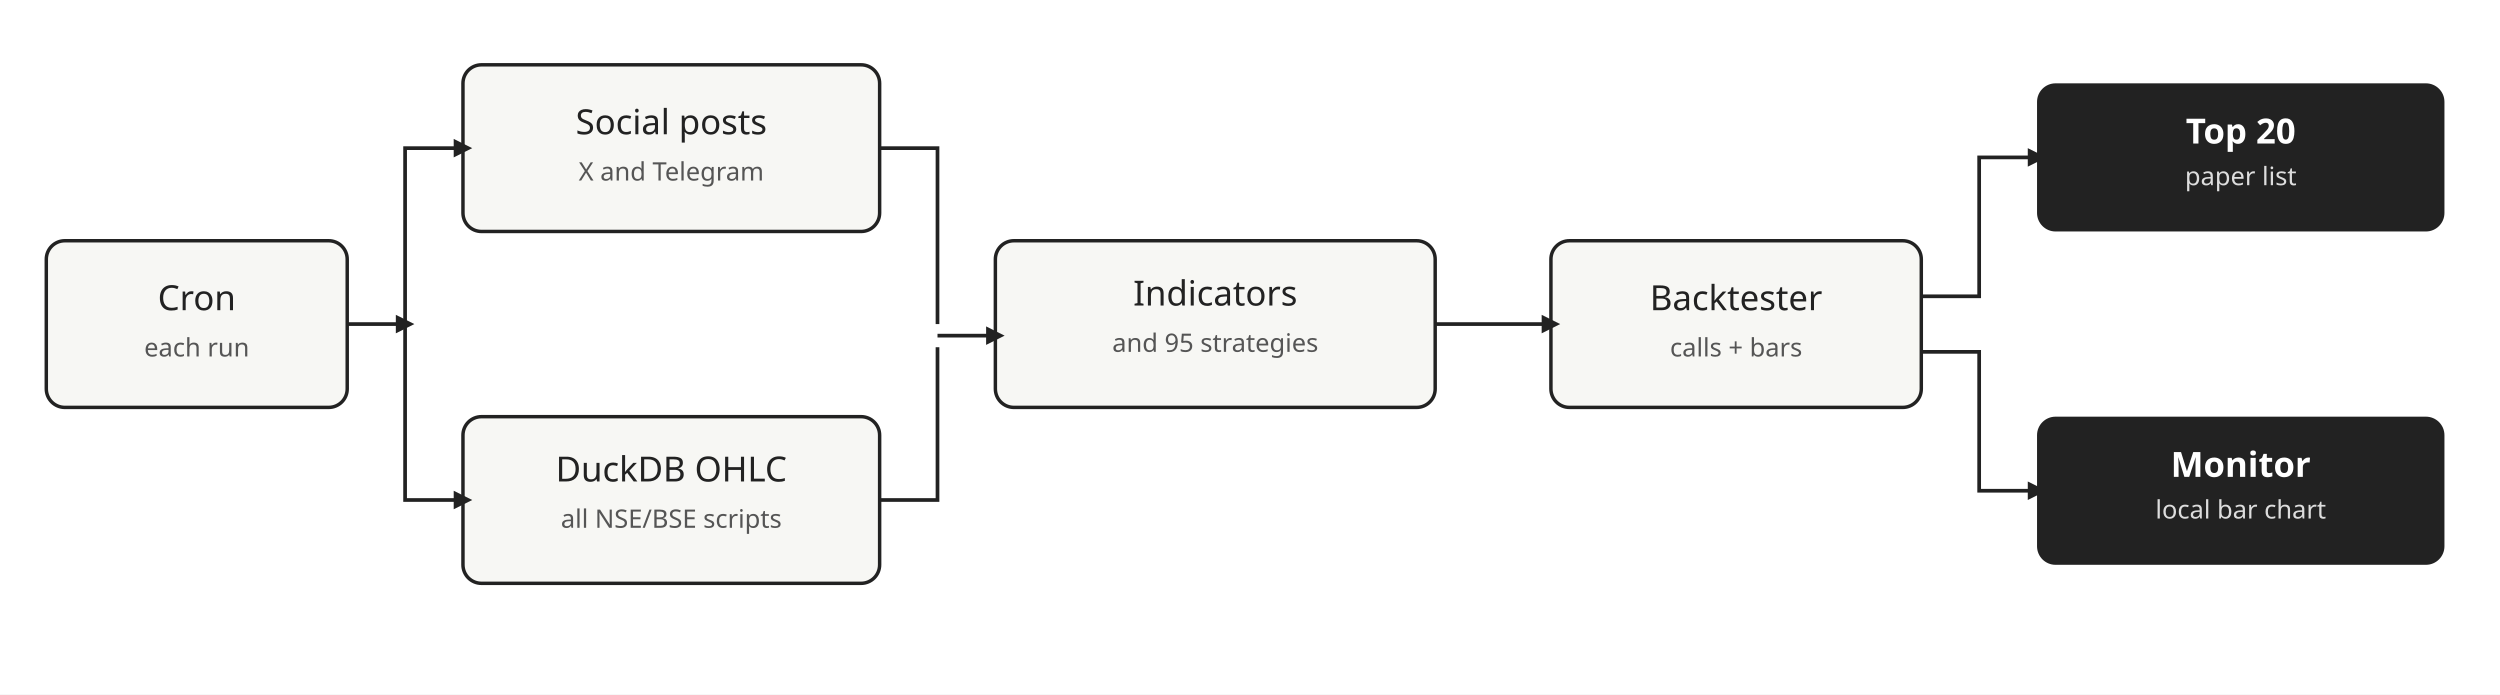
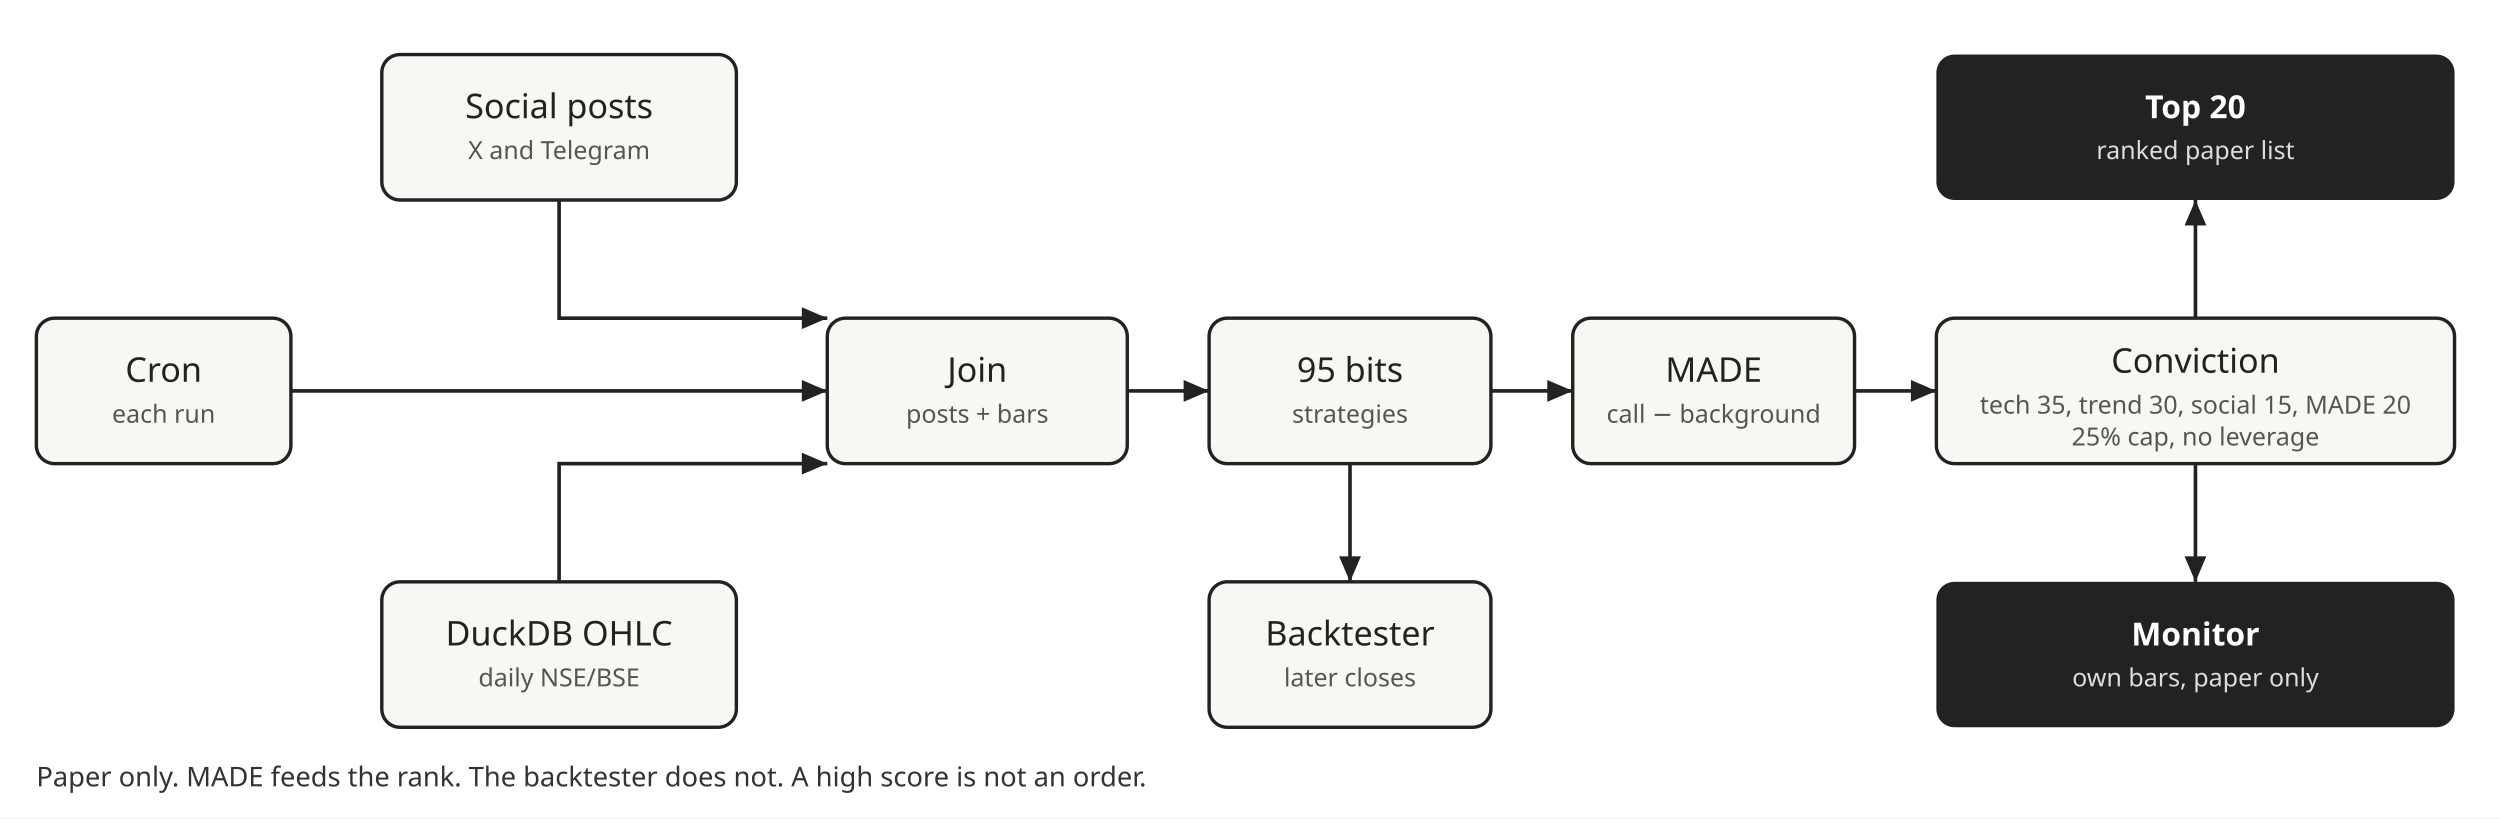
- <svg xmlns="http://www.w3.org/2000/svg" viewBox="0 0 1080 300" role="img" aria-labelledby="title desc">
+ <svg xmlns="http://www.w3.org/2000/svg" viewBox="0 0 1100 360" role="img" aria-labelledby="title desc">
  <style>
    .box { fill: #f7f7f4; stroke: #222; stroke-width: 1.5; }
    .end { fill: #222; }
    .label { font: 15px system-ui, sans-serif; fill: #222; }
-     .endlabel { font: 15px system-ui, sans-serif; fill: #fff; font-weight: 650; }
+     .endlabel { font: 14px system-ui, sans-serif; fill: #fff; font-weight: 650; }
    .sub { font: 11px system-ui, sans-serif; fill: #555; }
    .endsub { font: 11px system-ui, sans-serif; fill: #ddd; }
-     .arrow { stroke: #222; stroke-width: 1.6; fill: none; }
+     .note { font: 12px system-ui, sans-serif; fill: #333; }
+     .arrow { stroke: #222; stroke-width: 1.6; fill: none; marker-end: url(#arrow); }
  </style>
-   <rect width="1080" height="300" fill="#fff" />
-   <rect class="box" x="20" y="104" width="130" height="72" rx="8" />
-   <text class="label" x="85" y="134" text-anchor="middle">Cron</text>
-   <text class="sub" x="85" y="154" text-anchor="middle">each run</text>
-   <rect class="box" x="200" y="28" width="180" height="72" rx="8" />
-   <text class="label" x="290" y="58" text-anchor="middle">Social posts</text>
-   <text class="sub" x="290" y="78" text-anchor="middle">X and Telegram</text>
-   <rect class="box" x="200" y="180" width="180" height="72" rx="8" />
-   <text class="label" x="290" y="208" text-anchor="middle">DuckDB OHLC</text>
-   <text class="sub" x="290" y="228" text-anchor="middle">all NSE/BSE scripts</text>
-   <rect class="box" x="430" y="104" width="190" height="72" rx="8" />
-   <text class="label" x="525" y="132" text-anchor="middle">Indicators</text>
-   <text class="sub" x="525" y="152" text-anchor="middle">and 95 strategies</text>
-   <rect class="box" x="670" y="104" width="160" height="72" rx="8" />
-   <text class="label" x="750" y="134" text-anchor="middle">Backtester</text>
-   <text class="sub" x="750" y="154" text-anchor="middle">calls + bars</text>
-   <rect class="end" x="880" y="36" width="176" height="64" rx="8" />
-   <text class="endlabel" x="968" y="62" text-anchor="middle">Top 20</text>
-   <text class="endsub" x="968" y="80" text-anchor="middle">paper list</text>
-   <rect class="end" x="880" y="180" width="176" height="64" rx="8" />
-   <text class="endlabel" x="968" y="206" text-anchor="middle">Monitor</text>
-   <text class="endsub" x="968" y="224" text-anchor="middle">local bar chart</text>
-   <path class="arrow" d="M150 140 H175" />
-   <path class="arrow" d="M175 140 V64 H200" />
-   <path class="arrow" d="M175 140 V216 H200" />
-   <path class="arrow" d="M380 64 H405 V140" />
-   <path class="arrow" d="M380 216 H405 V150" />
-   <path class="arrow" d="M405 145 H430" />
-   <path class="arrow" d="M620 140 H670" />
-   <path class="arrow" d="M830 128 H855 V68 H880" />
-   <path class="arrow" d="M830 152 H855 V212 H880" />
-   <path d="M171 136 l8 4 l-8 4 z" fill="#222" />
-   <path d="M196 60 l8 4 l-8 4 z" fill="#222" />
-   <path d="M196 212 l8 4 l-8 4 z" fill="#222" />
-   <path d="M426 141 l8 4 l-8 4 z" fill="#222" />
-   <path d="M666 136 l8 4 l-8 4 z" fill="#222" />
-   <path d="M876 64 l8 4 l-8 4 z" fill="#222" />
-   <path d="M876 208 l8 4 l-8 4 z" fill="#222" />
+   <rect width="1100" height="360" fill="#fff" />
+   <defs>
+     <marker id="arrow" markerWidth="8" markerHeight="8" refX="7" refY="3" orient="auto">
+       <path d="M0 0 L7 3 L0 6 Z" fill="#222" />
+     </marker>
+   </defs>
+   <rect class="box" x="16" y="140" width="112" height="64" rx="8" />
+   <text class="label" x="72" y="168" text-anchor="middle">Cron</text>
+   <text class="sub" x="72" y="186" text-anchor="middle">each run</text>
+   <rect class="box" x="168" y="24" width="156" height="64" rx="8" />
+   <text class="label" x="246" y="52" text-anchor="middle">Social posts</text>
+   <text class="sub" x="246" y="70" text-anchor="middle">X and Telegram</text>
+   <rect class="box" x="168" y="256" width="156" height="64" rx="8" />
+   <text class="label" x="246" y="284" text-anchor="middle">DuckDB OHLC</text>
+   <text class="sub" x="246" y="302" text-anchor="middle">daily NSE/BSE</text>
+   <rect class="box" x="364" y="140" width="132" height="64" rx="8" />
+   <text class="label" x="430" y="168" text-anchor="middle">Join</text>
+   <text class="sub" x="430" y="186" text-anchor="middle">posts + bars</text>
+   <rect class="box" x="532" y="140" width="124" height="64" rx="8" />
+   <text class="label" x="594" y="168" text-anchor="middle">95 bits</text>
+   <text class="sub" x="594" y="186" text-anchor="middle">strategies</text>
+   <rect class="box" x="692" y="140" width="124" height="64" rx="8" />
+   <text class="label" x="754" y="168" text-anchor="middle">MADE</text>
+   <text class="sub" x="754" y="186" text-anchor="middle">call − background</text>
+   <rect class="box" x="852" y="140" width="228" height="64" rx="8" />
+   <text class="label" x="966" y="164" text-anchor="middle">Conviction</text>
+   <text class="sub" x="966" y="182" text-anchor="middle">tech 35, trend 30, social 15, MADE 20</text>
+   <text class="sub" x="966" y="196" text-anchor="middle">25% cap, no leverage</text>
+   <rect class="end" x="852" y="24" width="228" height="64" rx="8" />
+   <text class="endlabel" x="966" y="52" text-anchor="middle">Top 20</text>
+   <text class="endsub" x="966" y="70" text-anchor="middle">ranked paper list</text>
+   <rect class="box" x="532" y="256" width="124" height="64" rx="8" />
+   <text class="label" x="594" y="284" text-anchor="middle">Backtester</text>
+   <text class="sub" x="594" y="302" text-anchor="middle">later closes</text>
+   <rect class="end" x="852" y="256" width="228" height="64" rx="8" />
+   <text class="endlabel" x="966" y="284" text-anchor="middle">Monitor</text>
+   <text class="endsub" x="966" y="302" text-anchor="middle">own bars, paper only</text>
+   <path class="arrow" d="M128 172 H364" />
+   <path class="arrow" d="M246 88 V140 H364" />
+   <path class="arrow" d="M246 256 V204 H364" />
+   <path class="arrow" d="M496 172 H532" />
+   <path class="arrow" d="M656 172 H692" />
+   <path class="arrow" d="M816 172 H852" />
+   <path class="arrow" d="M966 140 V88" />
+   <path class="arrow" d="M966 204 V256" />
+   <path class="arrow" d="M594 204 V256" />
+   <text class="note" x="16" y="346">Paper only. MADE feeds the rank. The backtester does not. A high score is not an order.</text>
</svg>
